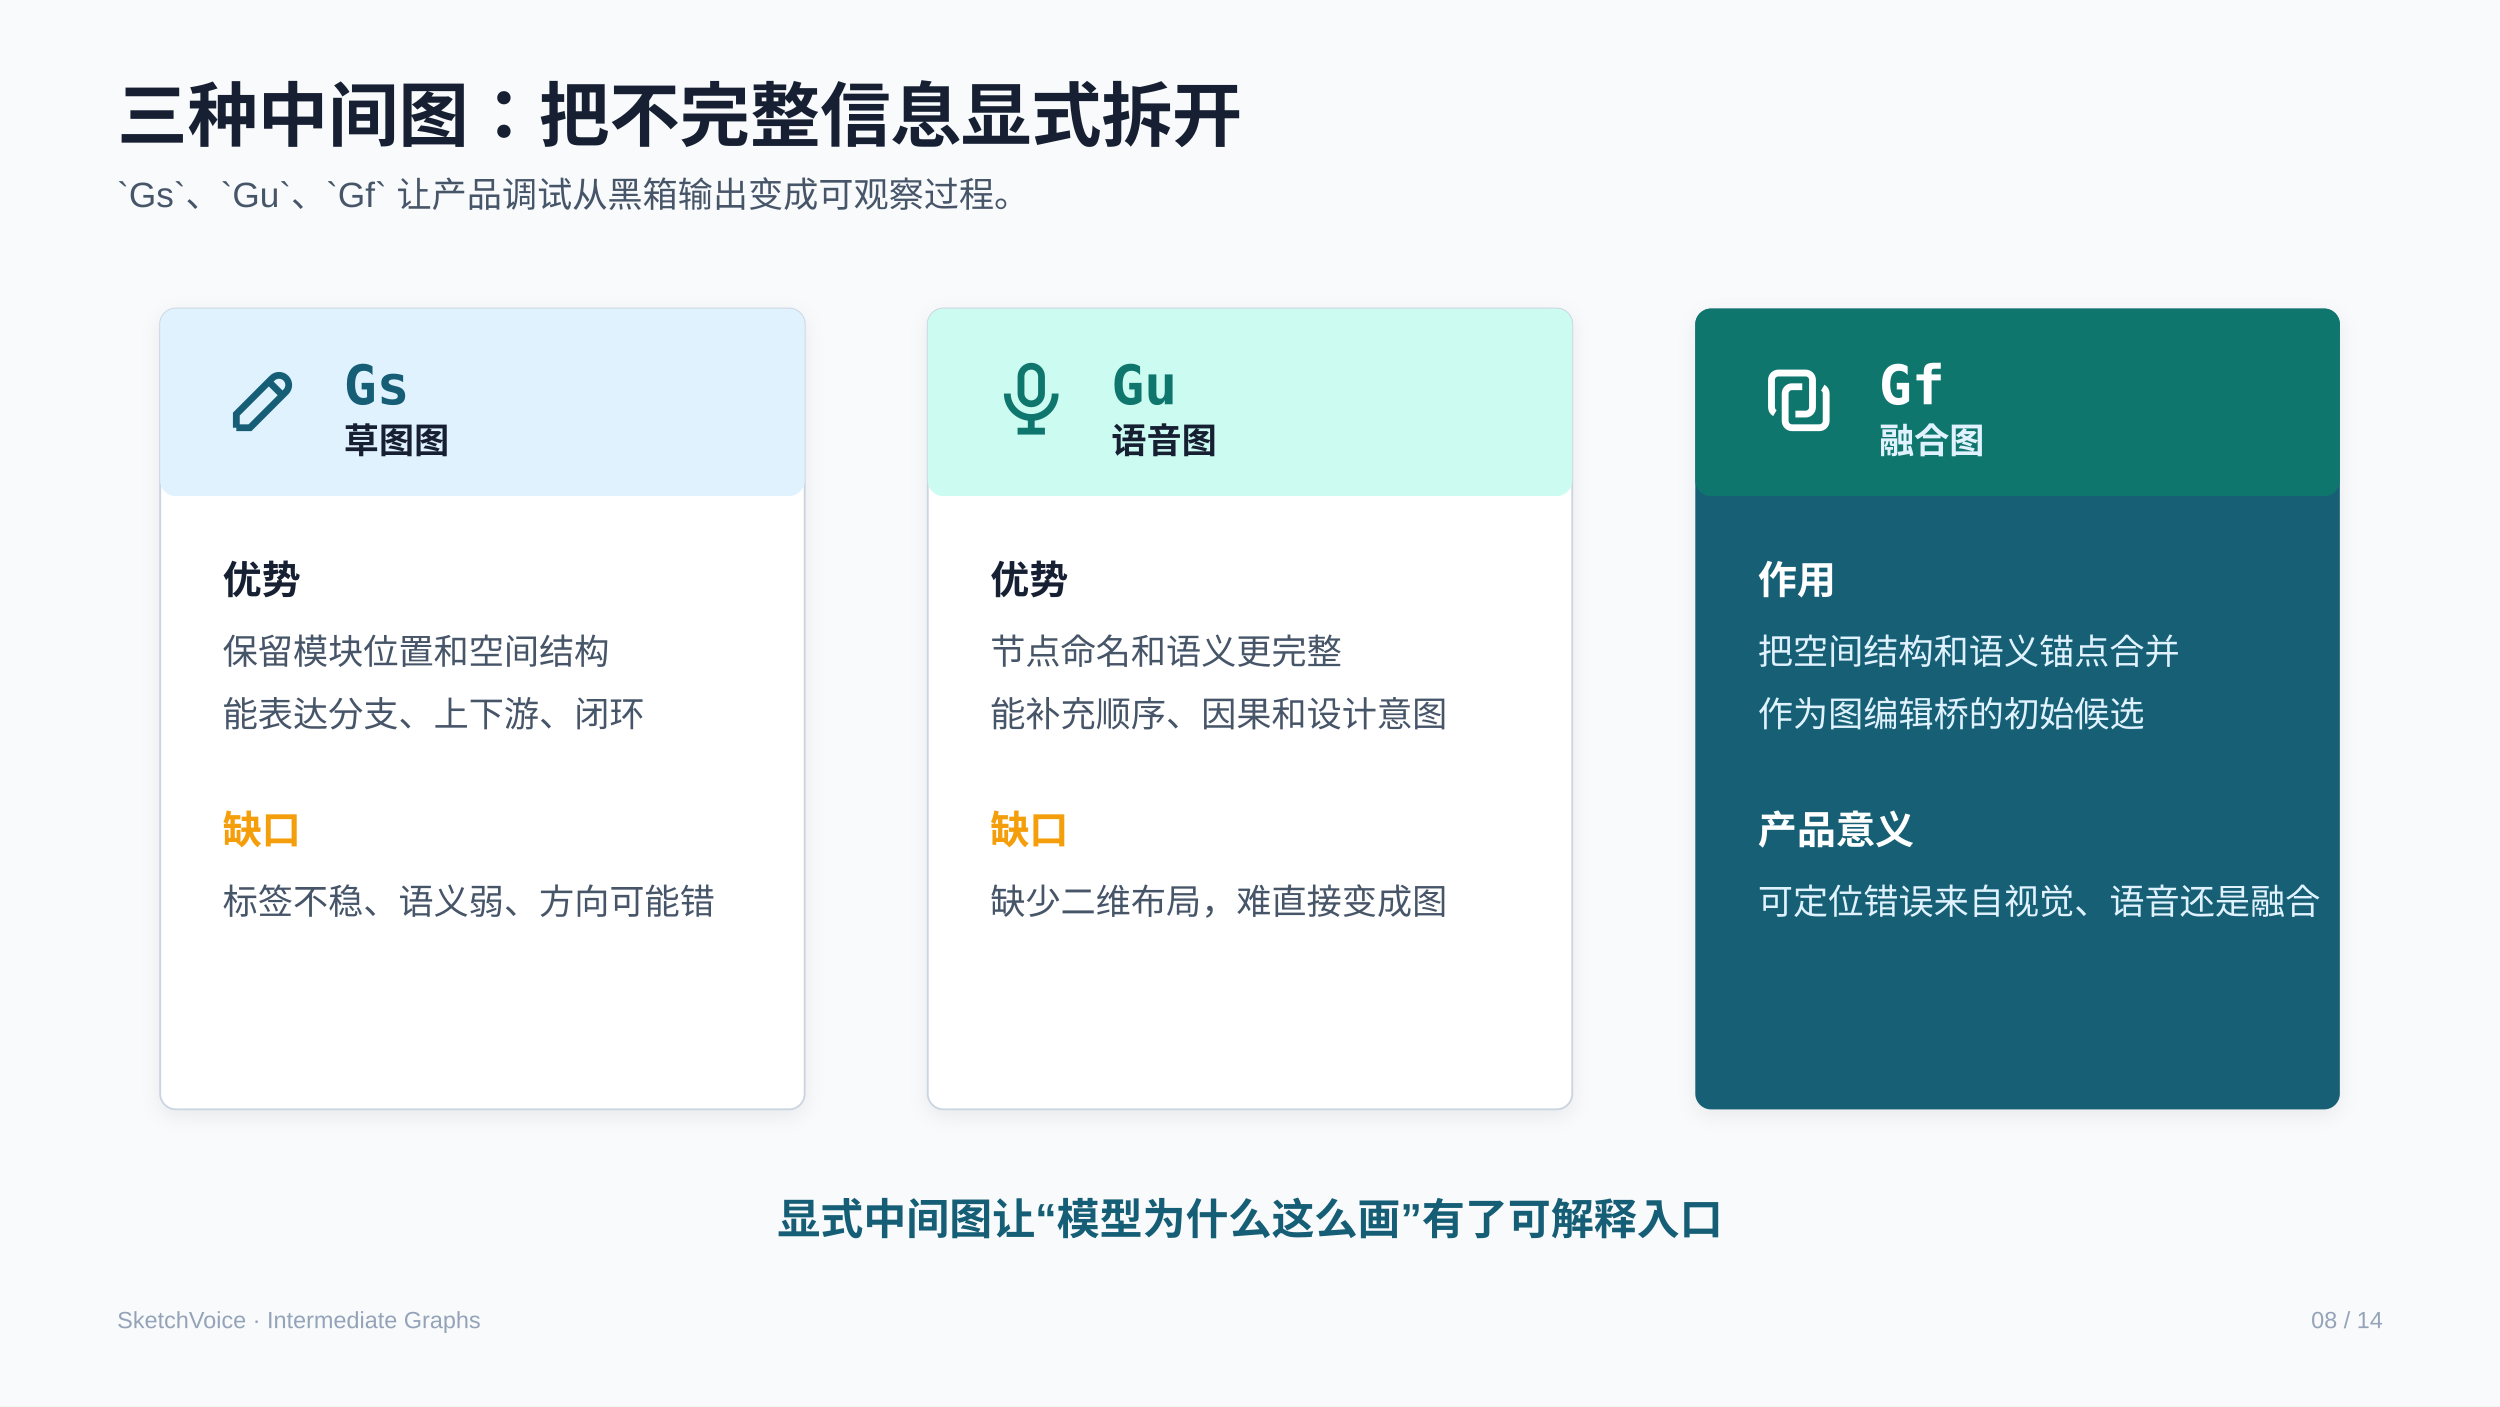
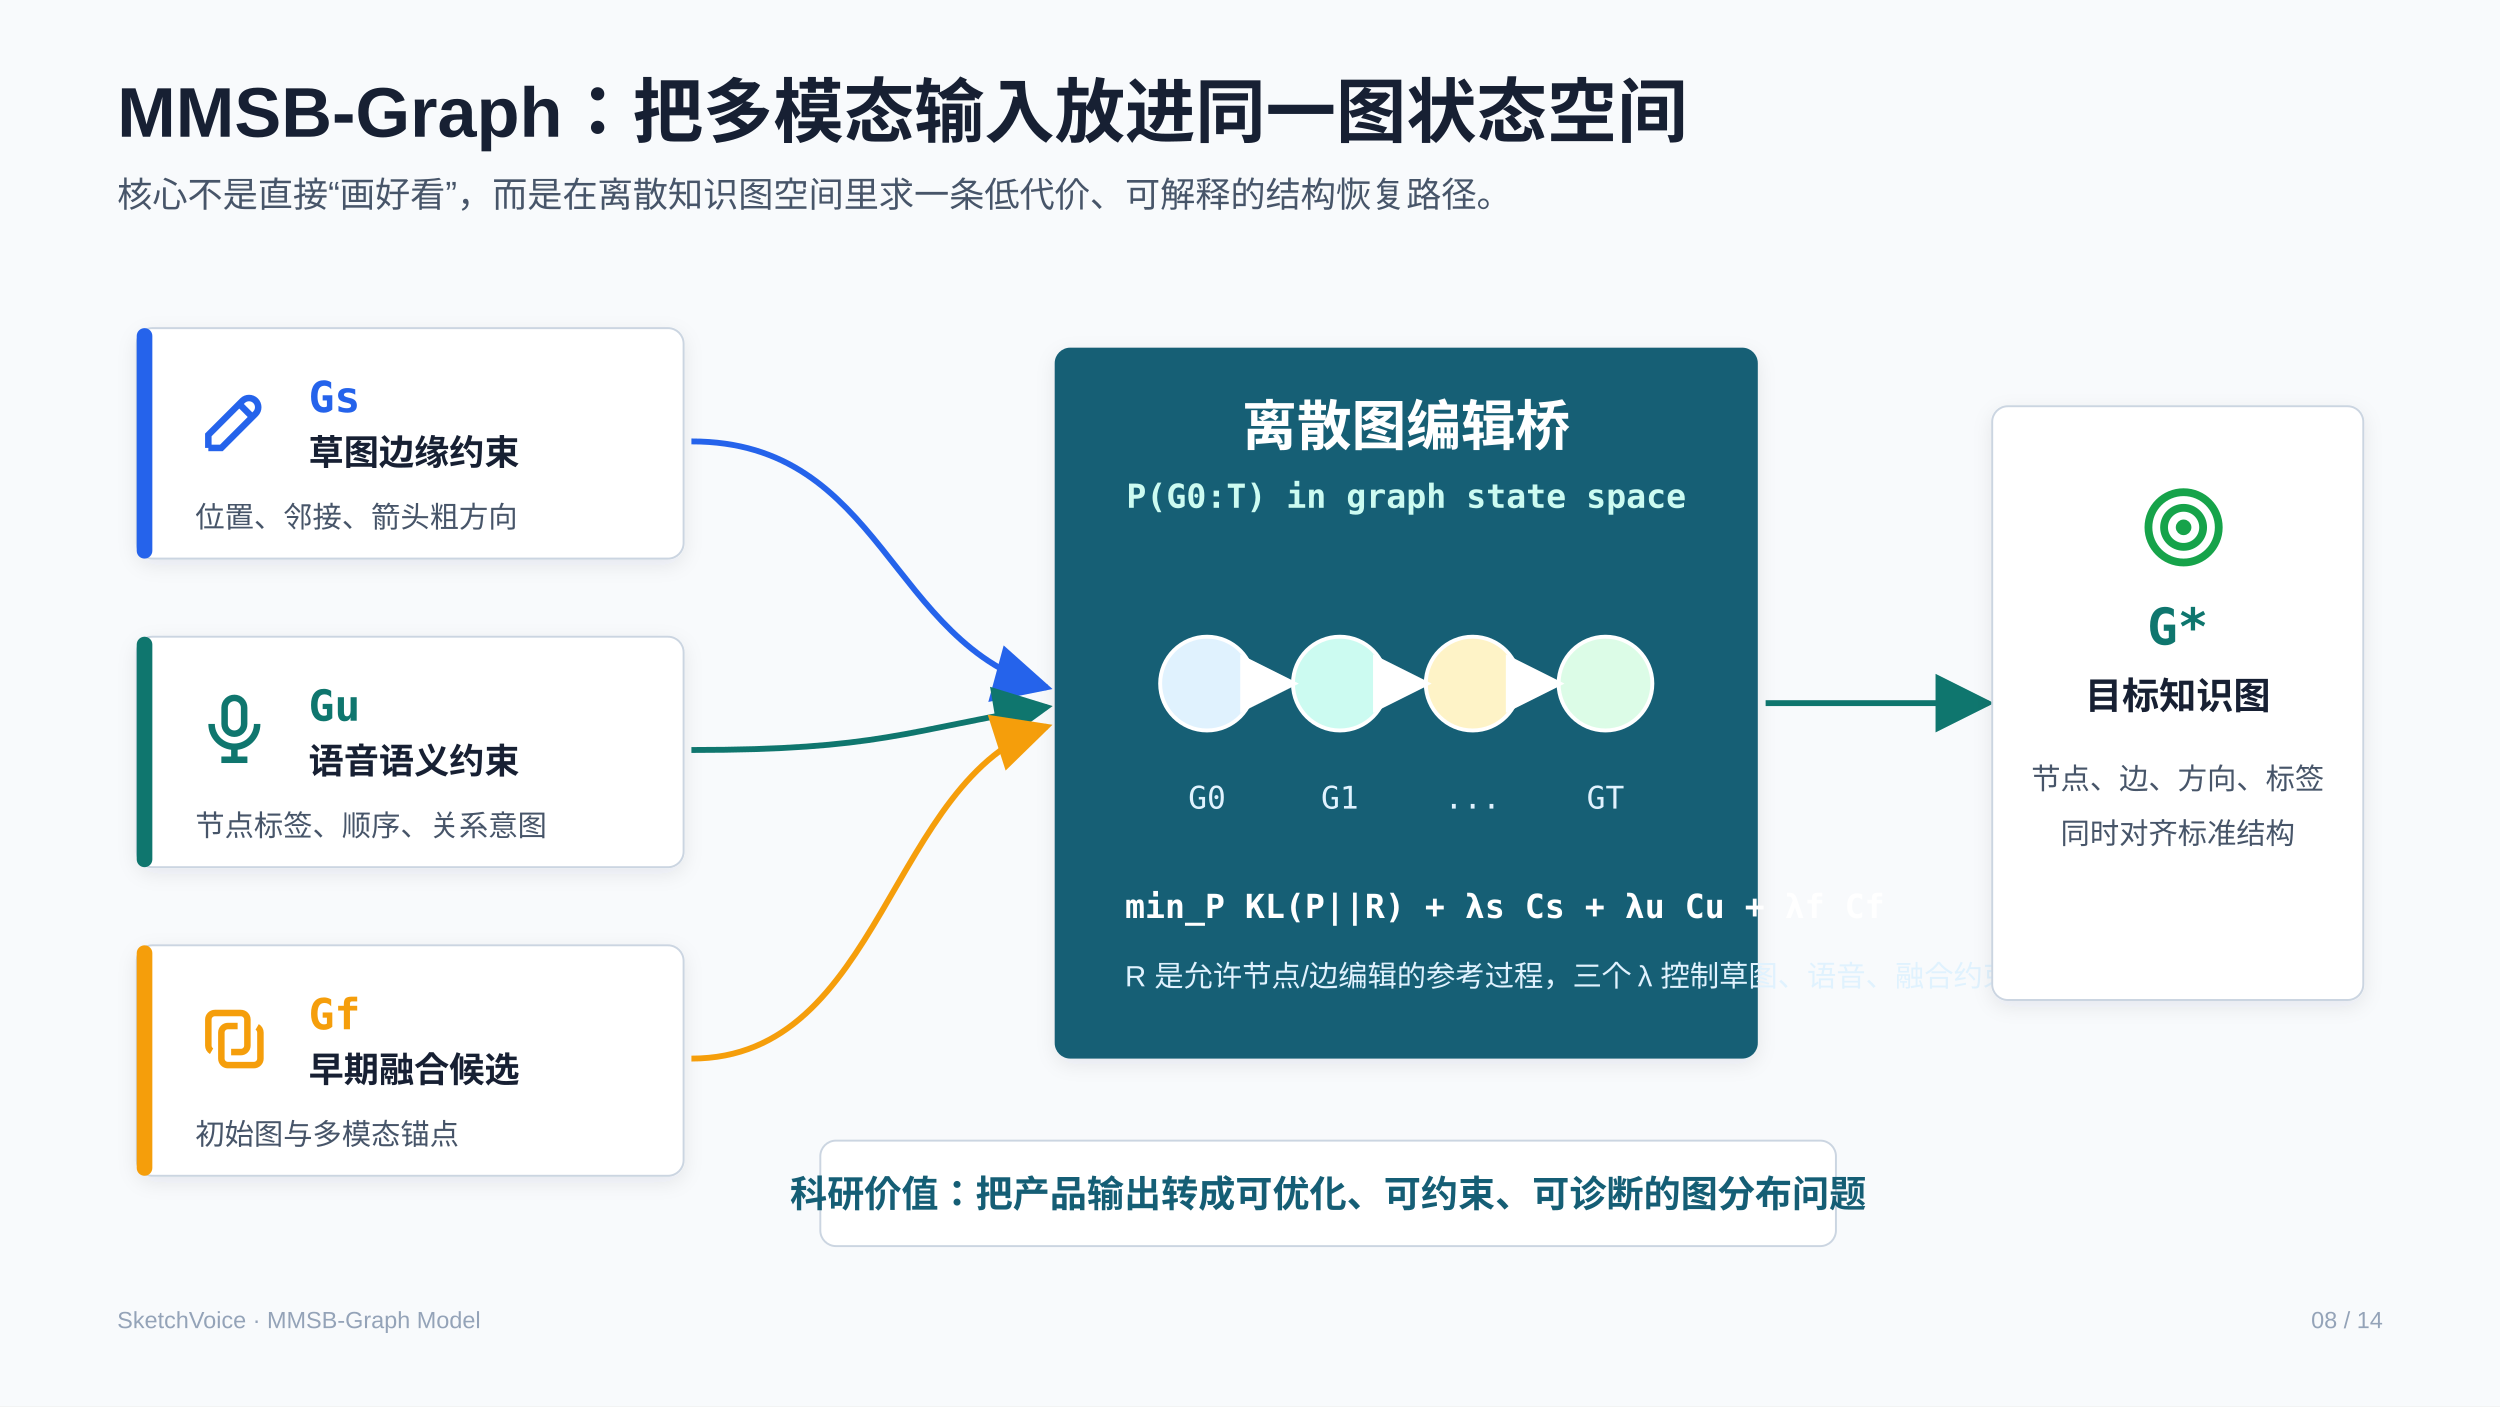
<svg xmlns="http://www.w3.org/2000/svg" viewBox="0 0 1280 720" width="1280" height="720">
  <defs>
-     <filter id="softShadow" x="-10%" y="-10%" width="120%" height="120%">
+     <filter id="softShadow" x="-12%" y="-12%" width="124%" height="124%">
      <feGaussianBlur in="SourceAlpha" stdDeviation="5" />
      <feOffset dx="0" dy="3" result="offsetBlur" />
-       <feFlood flood-color="#172033" flood-opacity="0.07" result="shadowColor" />
+       <feFlood flood-color="#172033" flood-opacity="0.08" result="shadowColor" />
      <feComposite in="shadowColor" in2="offsetBlur" operator="in" result="shadow" />
      <feMerge>
        <feMergeNode in="shadow" />
        <feMergeNode in="SourceGraphic" />
      </feMerge>
    </filter>
+     <marker id="arrowTeal" markerWidth="10" markerHeight="10" refX="9" refY="5" orient="auto">
+       <path d="M0,0 L10,5 L0,10 Z" fill="#0F766E" />
+     </marker>
+     <marker id="arrowBlue" markerWidth="10" markerHeight="10" refX="9" refY="5" orient="auto">
+       <path d="M0,0 L10,5 L0,10 Z" fill="#2563EB" />
+     </marker>
+     <marker id="arrowAmber" markerWidth="10" markerHeight="10" refX="9" refY="5" orient="auto">
+       <path d="M0,0 L10,5 L0,10 Z" fill="#F59E0B" />
+     </marker>
+     <marker id="arrowWhite" markerWidth="10" markerHeight="10" refX="9" refY="5" orient="auto">
+       <path d="M0,0 L10,5 L0,10 Z" fill="#FFFFFF" />
+     </marker>
  </defs>
  <g id="background">
    <rect width="1280" height="720" fill="#F8FAFC" />
  </g>
  <g id="header">
-     <text x="60" y="72" font-family="&quot;Microsoft YaHei&quot;, Arial, sans-serif" font-size="36" font-weight="800" fill="#172033">三种中间图：把不完整信息显式拆开</text>
-     <text x="60" y="106" font-family="&quot;Microsoft YaHei&quot;, Arial, sans-serif" font-size="18" fill="#475569">`Gs`、`Gu`、`Gf` 让产品调试从黑箱输出变成可观察过程。</text>
+     <text x="60" y="70" font-family="&quot;Microsoft YaHei&quot;, Arial, sans-serif" font-size="36" font-weight="800" fill="#172033">MMSB-Graph：把多模态输入放进同一图状态空间</text>
+     <text x="60" y="106" font-family="&quot;Microsoft YaHei&quot;, Arial, sans-serif" font-size="18" fill="#475569">核心不是直接“画好看”，而是在离散知识图空间里求一条低代价、可解释的结构恢复路径。</text>
  </g>
-   <g id="pillars">
-     <g id="pillar-gs">
-       <path fill="#FFFFFF" stroke="#CBD5E1" filter="url(#softShadow)" d="M90,158 H404 A8,8 0 0 1 412,166 V560 A8,8 0 0 1 404,568 H90 A8,8 0 0 1 82,560 V166 A8,8 0 0 1 90,158 Z" />
-       <path fill="#E0F2FE" d="M90,158 H404 A8,8 0 0 1 412,166 V246 A8,8 0 0 1 404,254 H90 A8,8 0 0 1 82,246 V166 A8,8 0 0 1 90,158 Z" />
-       <g transform="translate(114.0, 184.0) scale(1.75)" fill="none" stroke="#155E75" stroke-width="2">
+   <g id="constraint-sources">
+     <g id="source-sketch">
+       <path fill="#FFFFFF" stroke="#CBD5E1" filter="url(#softShadow)" d="M78,168 H342 A8,8 0 0 1 350,176 V278 A8,8 0 0 1 342,286 H78 A8,8 0 0 1 70,278 V176 A8,8 0 0 1 78,168 Z" />
+       <path fill="#2563EB" d="M74,168 H74 A4,4 0 0 1 78,172 V282 A4,4 0 0 1 74,286 H74 A4,4 0 0 1 70,282 V172 A4,4 0 0 1 74,168 Z" />
+       <g transform="translate(100.0, 196.0) scale(1.666667)" fill="none" stroke="#2563EB" stroke-width="2">
        <path d="M4 20h4l10.5 -10.5a2.828 2.828 0 1 0 -4 -4l-10.5 10.5v4" />
        <path d="M13.5 6.5l4 4" />
      </g>
-       <text x="176" y="207" font-family="Consolas, monospace" font-size="28" font-weight="700" fill="#155E75">Gs</text>
-       <text x="176" y="232" font-family="&quot;Microsoft YaHei&quot;, Arial, sans-serif" font-size="18" font-weight="800" fill="#172033">草图图</text>
-       <text x="114" y="304" font-family="&quot;Microsoft YaHei&quot;, Arial, sans-serif" font-size="20" font-weight="800" fill="#172033">优势</text>
-       <text x="114" y="340" font-family="&quot;Microsoft YaHei&quot;, Arial, sans-serif" font-size="18" fill="#475569">保留模块位置和空间结构</text>
-       <text x="114" y="372" font-family="&quot;Microsoft YaHei&quot;, Arial, sans-serif" font-size="18" fill="#475569">能表达分支、上下游、闭环</text>
-       <text x="114" y="432" font-family="&quot;Microsoft YaHei&quot;, Arial, sans-serif" font-size="20" font-weight="800" fill="#F59E0B">缺口</text>
-       <text x="114" y="468" font-family="&quot;Microsoft YaHei&quot;, Arial, sans-serif" font-size="18" fill="#475569">标签不稳、语义弱、方向可能错</text>
+       <text x="158" y="211" font-family="Consolas, monospace" font-size="22" font-weight="700" fill="#2563EB">Gs</text>
+       <text x="158" y="238" font-family="&quot;Microsoft YaHei&quot;, Arial, sans-serif" font-size="18" font-weight="800" fill="#172033">草图边缘约束</text>
+       <text x="100" y="270" font-family="&quot;Microsoft YaHei&quot;, Arial, sans-serif" font-size="15" fill="#475569">位置、邻接、箭头粗方向</text>
    </g>
-     <g id="pillar-gu">
-       <path fill="#FFFFFF" stroke="#CBD5E1" filter="url(#softShadow)" d="M483,158 H797 A8,8 0 0 1 805,166 V560 A8,8 0 0 1 797,568 H483 A8,8 0 0 1 475,560 V166 A8,8 0 0 1 483,158 Z" />
-       <path fill="#CCFBF1" d="M483,158 H797 A8,8 0 0 1 805,166 V246 A8,8 0 0 1 797,254 H483 A8,8 0 0 1 475,246 V166 A8,8 0 0 1 483,158 Z" />
-       <g transform="translate(507.0, 184.0) scale(1.75)" fill="none" stroke="#0F766E" stroke-width="2">
+     <g id="source-speech">
+       <path fill="#FFFFFF" stroke="#CBD5E1" filter="url(#softShadow)" d="M78,326 H342 A8,8 0 0 1 350,334 V436 A8,8 0 0 1 342,444 H78 A8,8 0 0 1 70,436 V334 A8,8 0 0 1 78,326 Z" />
+       <path fill="#0F766E" d="M74,326 H74 A4,4 0 0 1 78,330 V440 A4,4 0 0 1 74,444 H74 A4,4 0 0 1 70,440 V330 A4,4 0 0 1 74,326 Z" />
+       <g transform="translate(100.0, 354.0) scale(1.666667)" fill="none" stroke="#0F766E" stroke-width="2">
        <path d="M9 5a3 3 0 0 1 3 -3a3 3 0 0 1 3 3v5a3 3 0 0 1 -3 3a3 3 0 0 1 -3 -3l0 -5" />
        <path d="M5 10a7 7 0 0 0 14 0" />
        <path d="M8 21l8 0" />
        <path d="M12 17l0 4" />
      </g>
-       <text x="569" y="207" font-family="Consolas, monospace" font-size="28" font-weight="700" fill="#0F766E">Gu</text>
-       <text x="569" y="232" font-family="&quot;Microsoft YaHei&quot;, Arial, sans-serif" font-size="18" font-weight="800" fill="#172033">语音图</text>
-       <text x="507" y="304" font-family="&quot;Microsoft YaHei&quot;, Arial, sans-serif" font-size="20" font-weight="800" fill="#172033">优势</text>
-       <text x="507" y="340" font-family="&quot;Microsoft YaHei&quot;, Arial, sans-serif" font-size="18" fill="#475569">节点命名和语义更完整</text>
-       <text x="507" y="372" font-family="&quot;Microsoft YaHei&quot;, Arial, sans-serif" font-size="18" fill="#475569">能补充顺序、因果和设计意图</text>
-       <text x="507" y="432" font-family="&quot;Microsoft YaHei&quot;, Arial, sans-serif" font-size="20" font-weight="800" fill="#F59E0B">缺口</text>
-       <text x="507" y="468" font-family="&quot;Microsoft YaHei&quot;, Arial, sans-serif" font-size="18" fill="#475569">缺少二维布局，难直接变成图</text>
+       <text x="158" y="369" font-family="Consolas, monospace" font-size="22" font-weight="700" fill="#0F766E">Gu</text>
+       <text x="158" y="396" font-family="&quot;Microsoft YaHei&quot;, Arial, sans-serif" font-size="18" font-weight="800" fill="#172033">语音语义约束</text>
+       <text x="100" y="428" font-family="&quot;Microsoft YaHei&quot;, Arial, sans-serif" font-size="15" fill="#475569">节点标签、顺序、关系意图</text>
    </g>
-     <g id="pillar-gf">
-       <path fill="#155E75" filter="url(#softShadow)" d="M876,158 H1190 A8,8 0 0 1 1198,166 V560 A8,8 0 0 1 1190,568 H876 A8,8 0 0 1 868,560 V166 A8,8 0 0 1 876,158 Z" />
-       <path fill="#0F766E" d="M876,158 H1190 A8,8 0 0 1 1198,166 V246 A8,8 0 0 1 1190,254 H876 A8,8 0 0 1 868,246 V166 A8,8 0 0 1 876,158 Z" />
-       <g transform="translate(900.0, 184.0) scale(1.75)" fill="none" stroke="#FFFFFF" stroke-width="2">
+     <g id="source-fusion">
+       <path fill="#FFFFFF" stroke="#CBD5E1" filter="url(#softShadow)" d="M78,484 H342 A8,8 0 0 1 350,492 V594 A8,8 0 0 1 342,602 H78 A8,8 0 0 1 70,594 V492 A8,8 0 0 1 78,484 Z" />
+       <path fill="#F59E0B" d="M74,484 H74 A4,4 0 0 1 78,488 V598 A4,4 0 0 1 74,602 H74 A4,4 0 0 1 70,598 V488 A4,4 0 0 1 74,484 Z" />
+       <g transform="translate(100.0, 512.0) scale(1.666667)" fill="none" stroke="#F59E0B" stroke-width="2">
        <path d="M19 8.268a2 2 0 0 1 1 1.732v8a2 2 0 0 1 -2 2h-8a2 2 0 0 1 -2 -2v-8a2 2 0 0 1 2 -2h3" />
        <path d="M5 15.734a2 2 0 0 1 -1 -1.734v-8a2 2 0 0 1 2 -2h8a2 2 0 0 1 2 2v8a2 2 0 0 1 -2 2h-3" />
      </g>
-       <text x="962" y="207" font-family="Consolas, monospace" font-size="28" font-weight="700" fill="#FFFFFF">Gf</text>
-       <text x="962" y="232" font-family="&quot;Microsoft YaHei&quot;, Arial, sans-serif" font-size="18" font-weight="800" fill="#E0F2FE">融合图</text>
-       <text x="900" y="304" font-family="&quot;Microsoft YaHei&quot;, Arial, sans-serif" font-size="20" font-weight="800" fill="#FFFFFF">作用</text>
-       <text x="900" y="340" font-family="&quot;Microsoft YaHei&quot;, Arial, sans-serif" font-size="18" fill="#E0F2FE">把空间结构和语义锚点合并</text>
-       <text x="900" y="372" font-family="&quot;Microsoft YaHei&quot;, Arial, sans-serif" font-size="18" fill="#E0F2FE">作为图编辑桥的初始候选</text>
-       <text x="900" y="432" font-family="&quot;Microsoft YaHei&quot;, Arial, sans-serif" font-size="20" font-weight="800" fill="#FFFFFF">产品意义</text>
-       <text x="900" y="468" font-family="&quot;Microsoft YaHei&quot;, Arial, sans-serif" font-size="18" fill="#E0F2FE">可定位错误来自视觉、语音还是融合</text>
+       <text x="158" y="527" font-family="Consolas, monospace" font-size="22" font-weight="700" fill="#F59E0B">Gf</text>
+       <text x="158" y="554" font-family="&quot;Microsoft YaHei&quot;, Arial, sans-serif" font-size="18" font-weight="800" fill="#172033">早期融合候选</text>
+       <text x="100" y="586" font-family="&quot;Microsoft YaHei&quot;, Arial, sans-serif" font-size="15" fill="#475569">初始图与多模态锚点</text>
    </g>
  </g>
-   <g id="takeaway">
-     <text x="640" y="632" text-anchor="middle" font-family="&quot;Microsoft YaHei&quot;, Arial, sans-serif" font-size="22" font-weight="800" fill="#155E75">显式中间图让“模型为什么这么画”有了可解释入口</text>
+   <g id="bridge-model">
+     <path d="M 354 226 C 452 226 455 330 536 352" fill="none" stroke="#2563EB" stroke-width="3" marker-end="url(#arrowBlue)" />
+     <path d="M 354 384 C 450 384 464 374 536 362" fill="none" stroke="#0F766E" stroke-width="3" marker-end="url(#arrowTeal)" />
+     <path d="M 354 542 C 452 542 455 398 536 372" fill="none" stroke="#F59E0B" stroke-width="3" marker-end="url(#arrowAmber)" />
+     <path fill="#155E75" filter="url(#softShadow)" d="M548,178 H892 A8,8 0 0 1 900,186 V534 A8,8 0 0 1 892,542 H548 A8,8 0 0 1 540,534 V186 A8,8 0 0 1 548,178 Z" />
+     <text x="720" y="228" text-anchor="middle" font-family="&quot;Microsoft YaHei&quot;, Arial, sans-serif" font-size="28" font-weight="800" fill="#FFFFFF">离散图编辑桥</text>
+     <text x="720" y="260" text-anchor="middle" font-family="Consolas, monospace" font-size="17" font-weight="700" fill="#CCFBF1">P(G0:T) in graph state space</text>
+     <g id="graph-path">
+       <circle cx="618" cy="350" r="24" fill="#E0F2FE" stroke="#FFFFFF" stroke-width="2" />
+       <circle cx="686" cy="350" r="24" fill="#CCFBF1" stroke="#FFFFFF" stroke-width="2" />
+       <circle cx="754" cy="350" r="24" fill="#FEF3C7" stroke="#FFFFFF" stroke-width="2" />
+       <circle cx="822" cy="350" r="24" fill="#DCFCE7" stroke="#FFFFFF" stroke-width="2" />
+       <line x1="642" y1="350" x2="662" y2="350" stroke="#FFFFFF" stroke-width="3" marker-end="url(#arrowWhite)" />
+       <line x1="710" y1="350" x2="730" y2="350" stroke="#FFFFFF" stroke-width="3" marker-end="url(#arrowWhite)" />
+       <line x1="778" y1="350" x2="798" y2="350" stroke="#FFFFFF" stroke-width="3" marker-end="url(#arrowWhite)" />
+       <text x="618" y="414" text-anchor="middle" font-family="Consolas, monospace" font-size="16" fill="#E0F2FE">G0</text>
+       <text x="686" y="414" text-anchor="middle" font-family="Consolas, monospace" font-size="16" fill="#E0F2FE">G1</text>
+       <text x="754" y="414" text-anchor="middle" font-family="Consolas, monospace" font-size="16" fill="#E0F2FE">...</text>
+       <text x="822" y="414" text-anchor="middle" font-family="Consolas, monospace" font-size="16" fill="#E0F2FE">GT</text>
+     </g>
+     <text x="576" y="470" font-family="Consolas, monospace" font-size="17" font-weight="700" fill="#FFFFFF">min_P KL(P||R) + λs Cs + λu Cu + λf Cf</text>
+     <text x="576" y="505" font-family="&quot;Microsoft YaHei&quot;, Arial, sans-serif" font-size="15" fill="#E0F2FE">R 是允许节点/边编辑的参考过程，三个 λ 控制草图、语音、融合约束权重。</text>
+   </g>
+   <g id="target-distribution">
+     <path d="M 904 360 C 960 360 976 360 1018 360" fill="none" stroke="#0F766E" stroke-width="3" marker-end="url(#arrowTeal)" />
+     <path fill="#FFFFFF" stroke="#CBD5E1" filter="url(#softShadow)" d="M1028,208 H1202 A8,8 0 0 1 1210,216 V504 A8,8 0 0 1 1202,512 H1028 A8,8 0 0 1 1020,504 V216 A8,8 0 0 1 1028,208 Z" />
+     <g transform="translate(1094.0, 246.0) scale(2.0)" fill="none" stroke="#16A34A" stroke-width="2">
+       <path d="M11 12a1 1 0 1 0 2 0a1 1 0 1 0 -2 0" />
+       <path d="M7 12a5 5 0 1 0 10 0a5 5 0 1 0 -10 0" />
+       <path d="M3 12a9 9 0 1 0 18 0a9 9 0 1 0 -18 0" />
+     </g>
+     <text x="1115" y="330" text-anchor="middle" font-family="Consolas, monospace" font-size="26" font-weight="700" fill="#0F766E">G*</text>
+     <text x="1115" y="363" text-anchor="middle" font-family="&quot;Microsoft YaHei&quot;, Arial, sans-serif" font-size="19" font-weight="800" fill="#172033">目标知识图</text>
+     <text x="1115" y="404" text-anchor="middle" font-family="&quot;Microsoft YaHei&quot;, Arial, sans-serif" font-size="15" fill="#475569">节点、边、方向、标签</text>
+     <text x="1115" y="432" text-anchor="middle" font-family="&quot;Microsoft YaHei&quot;, Arial, sans-serif" font-size="15" fill="#475569">同时对齐标准结构</text>
+   </g>
+   <g id="bottom-takeaway">
+     <path fill="#FFFFFF" stroke="#CBD5E1" d="M428,584 H932 A8,8 0 0 1 940,592 V630 A8,8 0 0 1 932,638 H428 A8,8 0 0 1 420,630 V592 A8,8 0 0 1 428,584 Z" />
+     <text x="680" y="618" text-anchor="middle" font-family="&quot;Microsoft YaHei&quot;, Arial, sans-serif" font-size="19" font-weight="800" fill="#155E75">科研价值：把产品输出转成可优化、可约束、可诊断的图分布问题</text>
  </g>
  <g id="footer">
-     <text x="60" y="680" font-family="&quot;Microsoft YaHei&quot;, Arial, sans-serif" font-size="12" fill="#94A3B8">SketchVoice · Intermediate Graphs</text>
+     <text x="60" y="680" font-family="&quot;Microsoft YaHei&quot;, Arial, sans-serif" font-size="12" fill="#94A3B8">SketchVoice · MMSB-Graph Model</text>
    <text x="1220" y="680" text-anchor="end" font-family="&quot;Microsoft YaHei&quot;, Arial, sans-serif" font-size="12" fill="#94A3B8">08 / 14</text>
  </g>
</svg>
